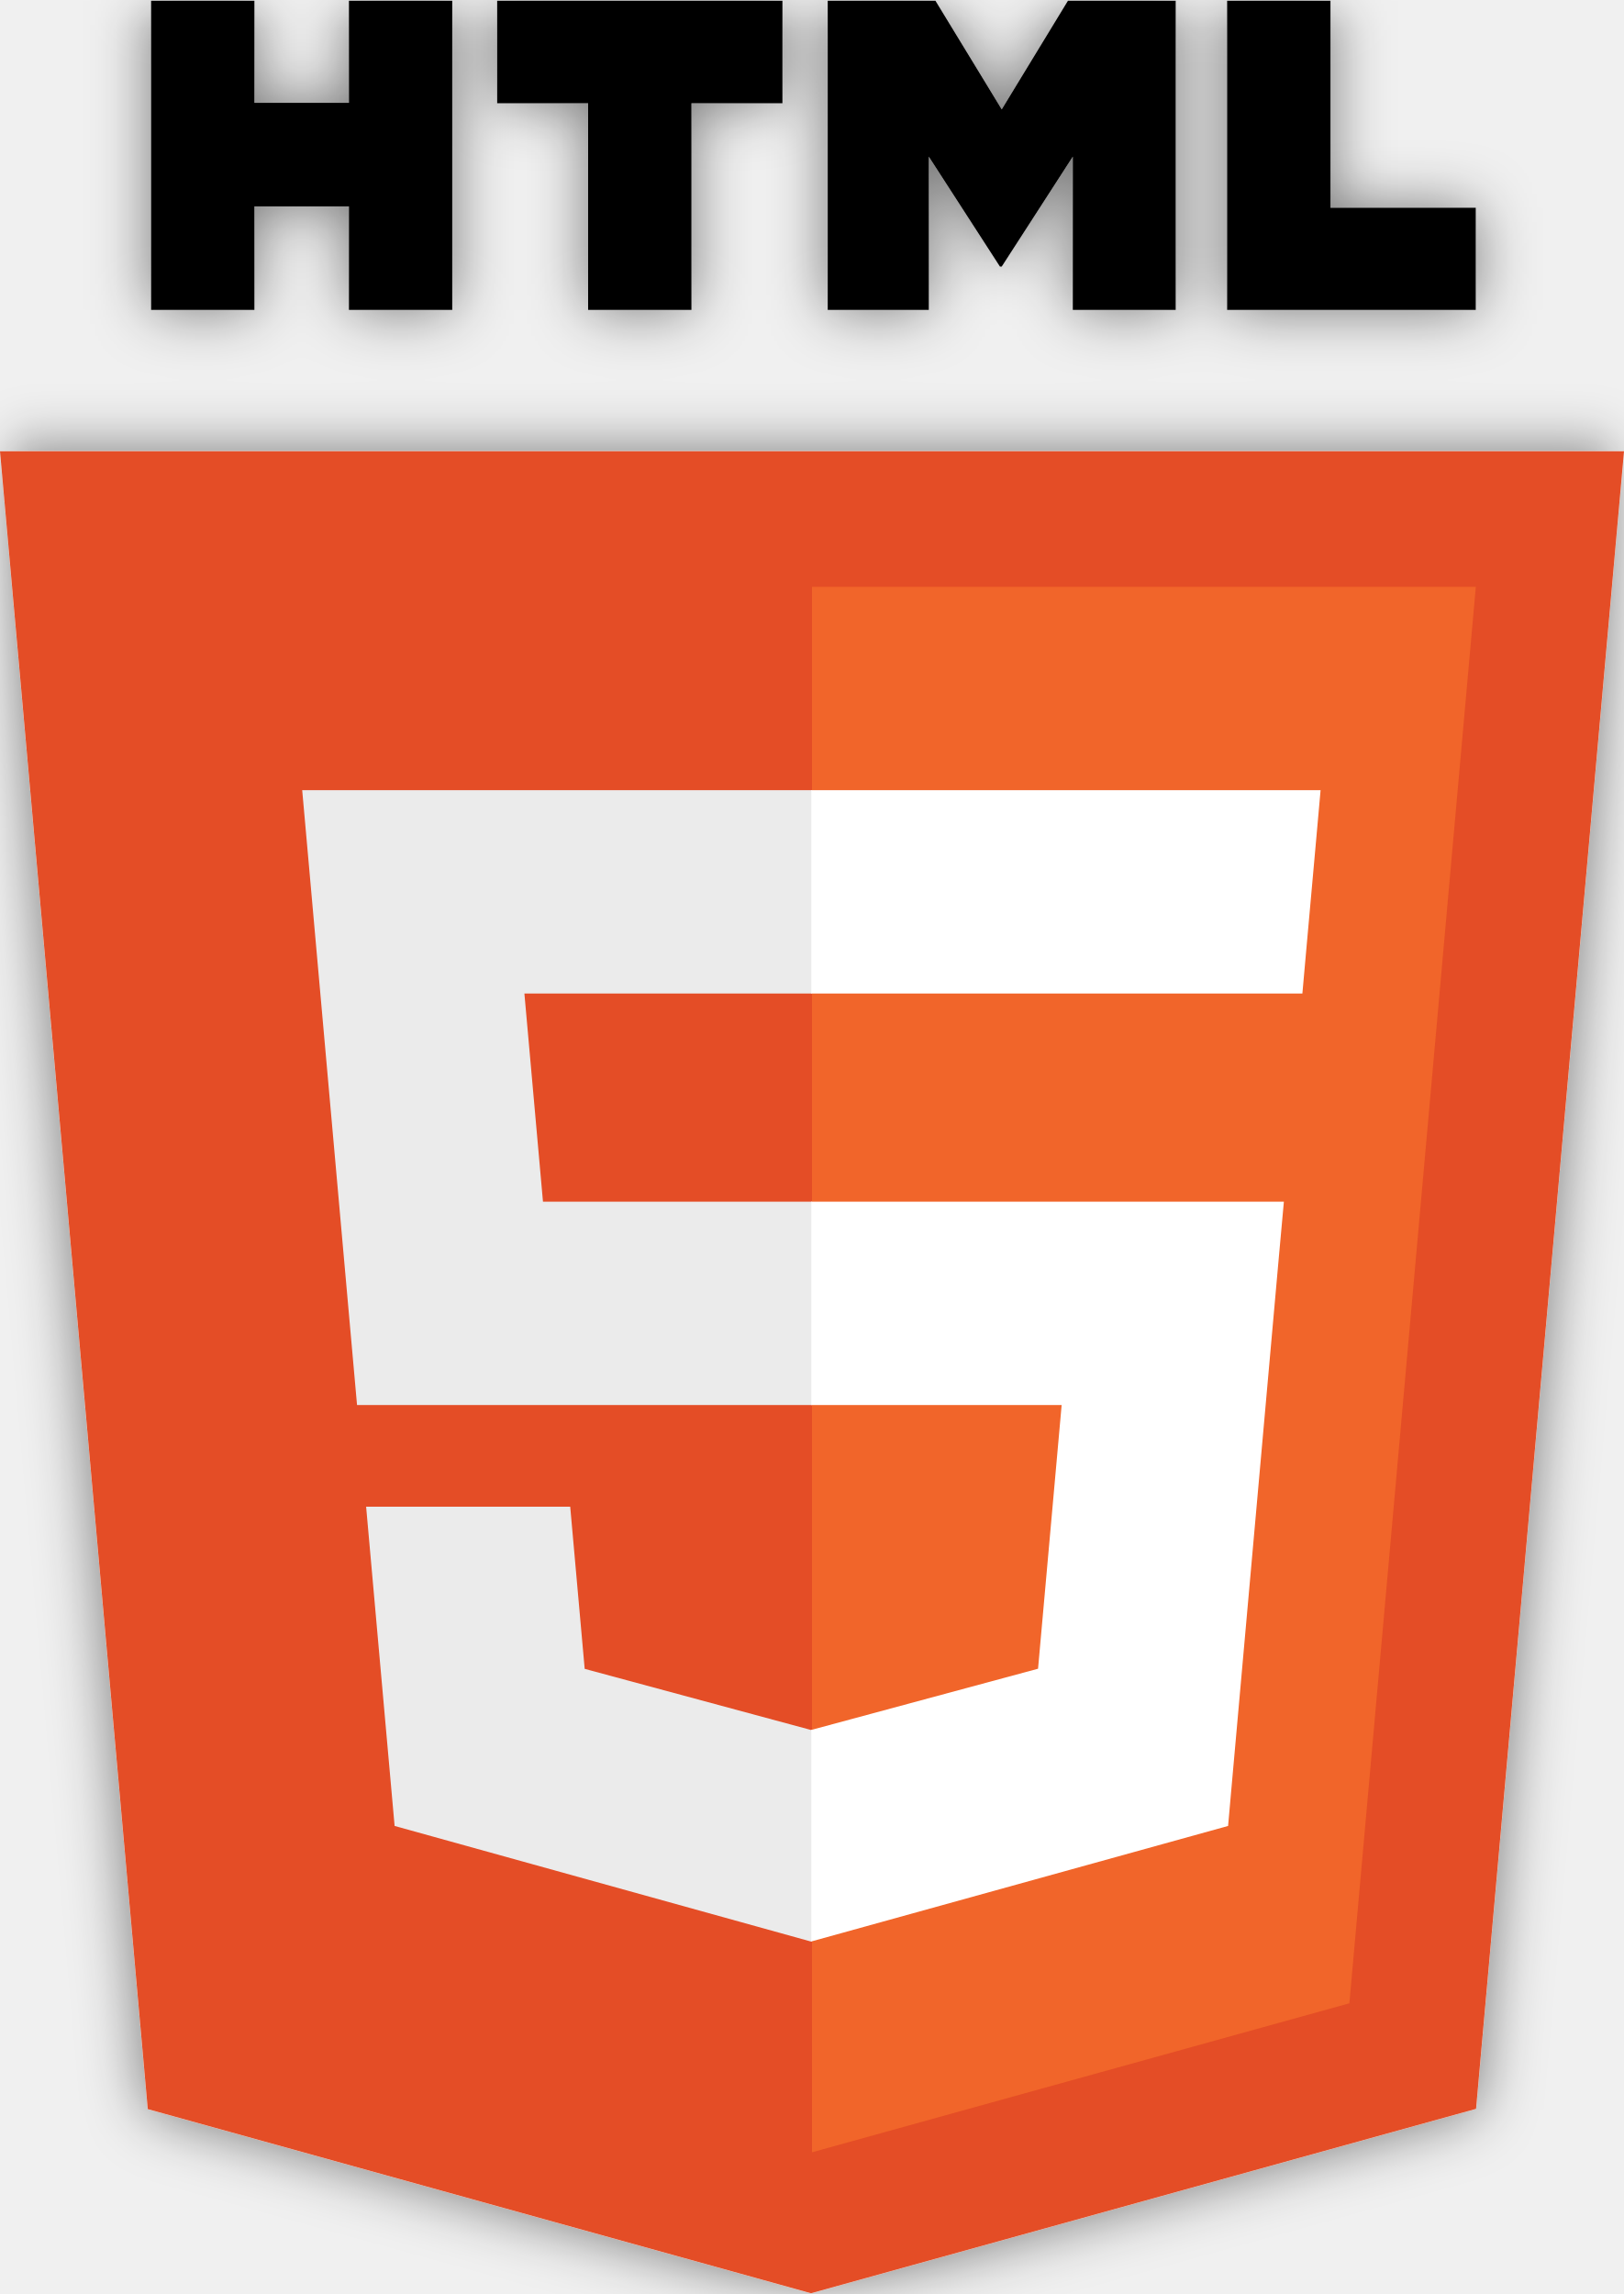
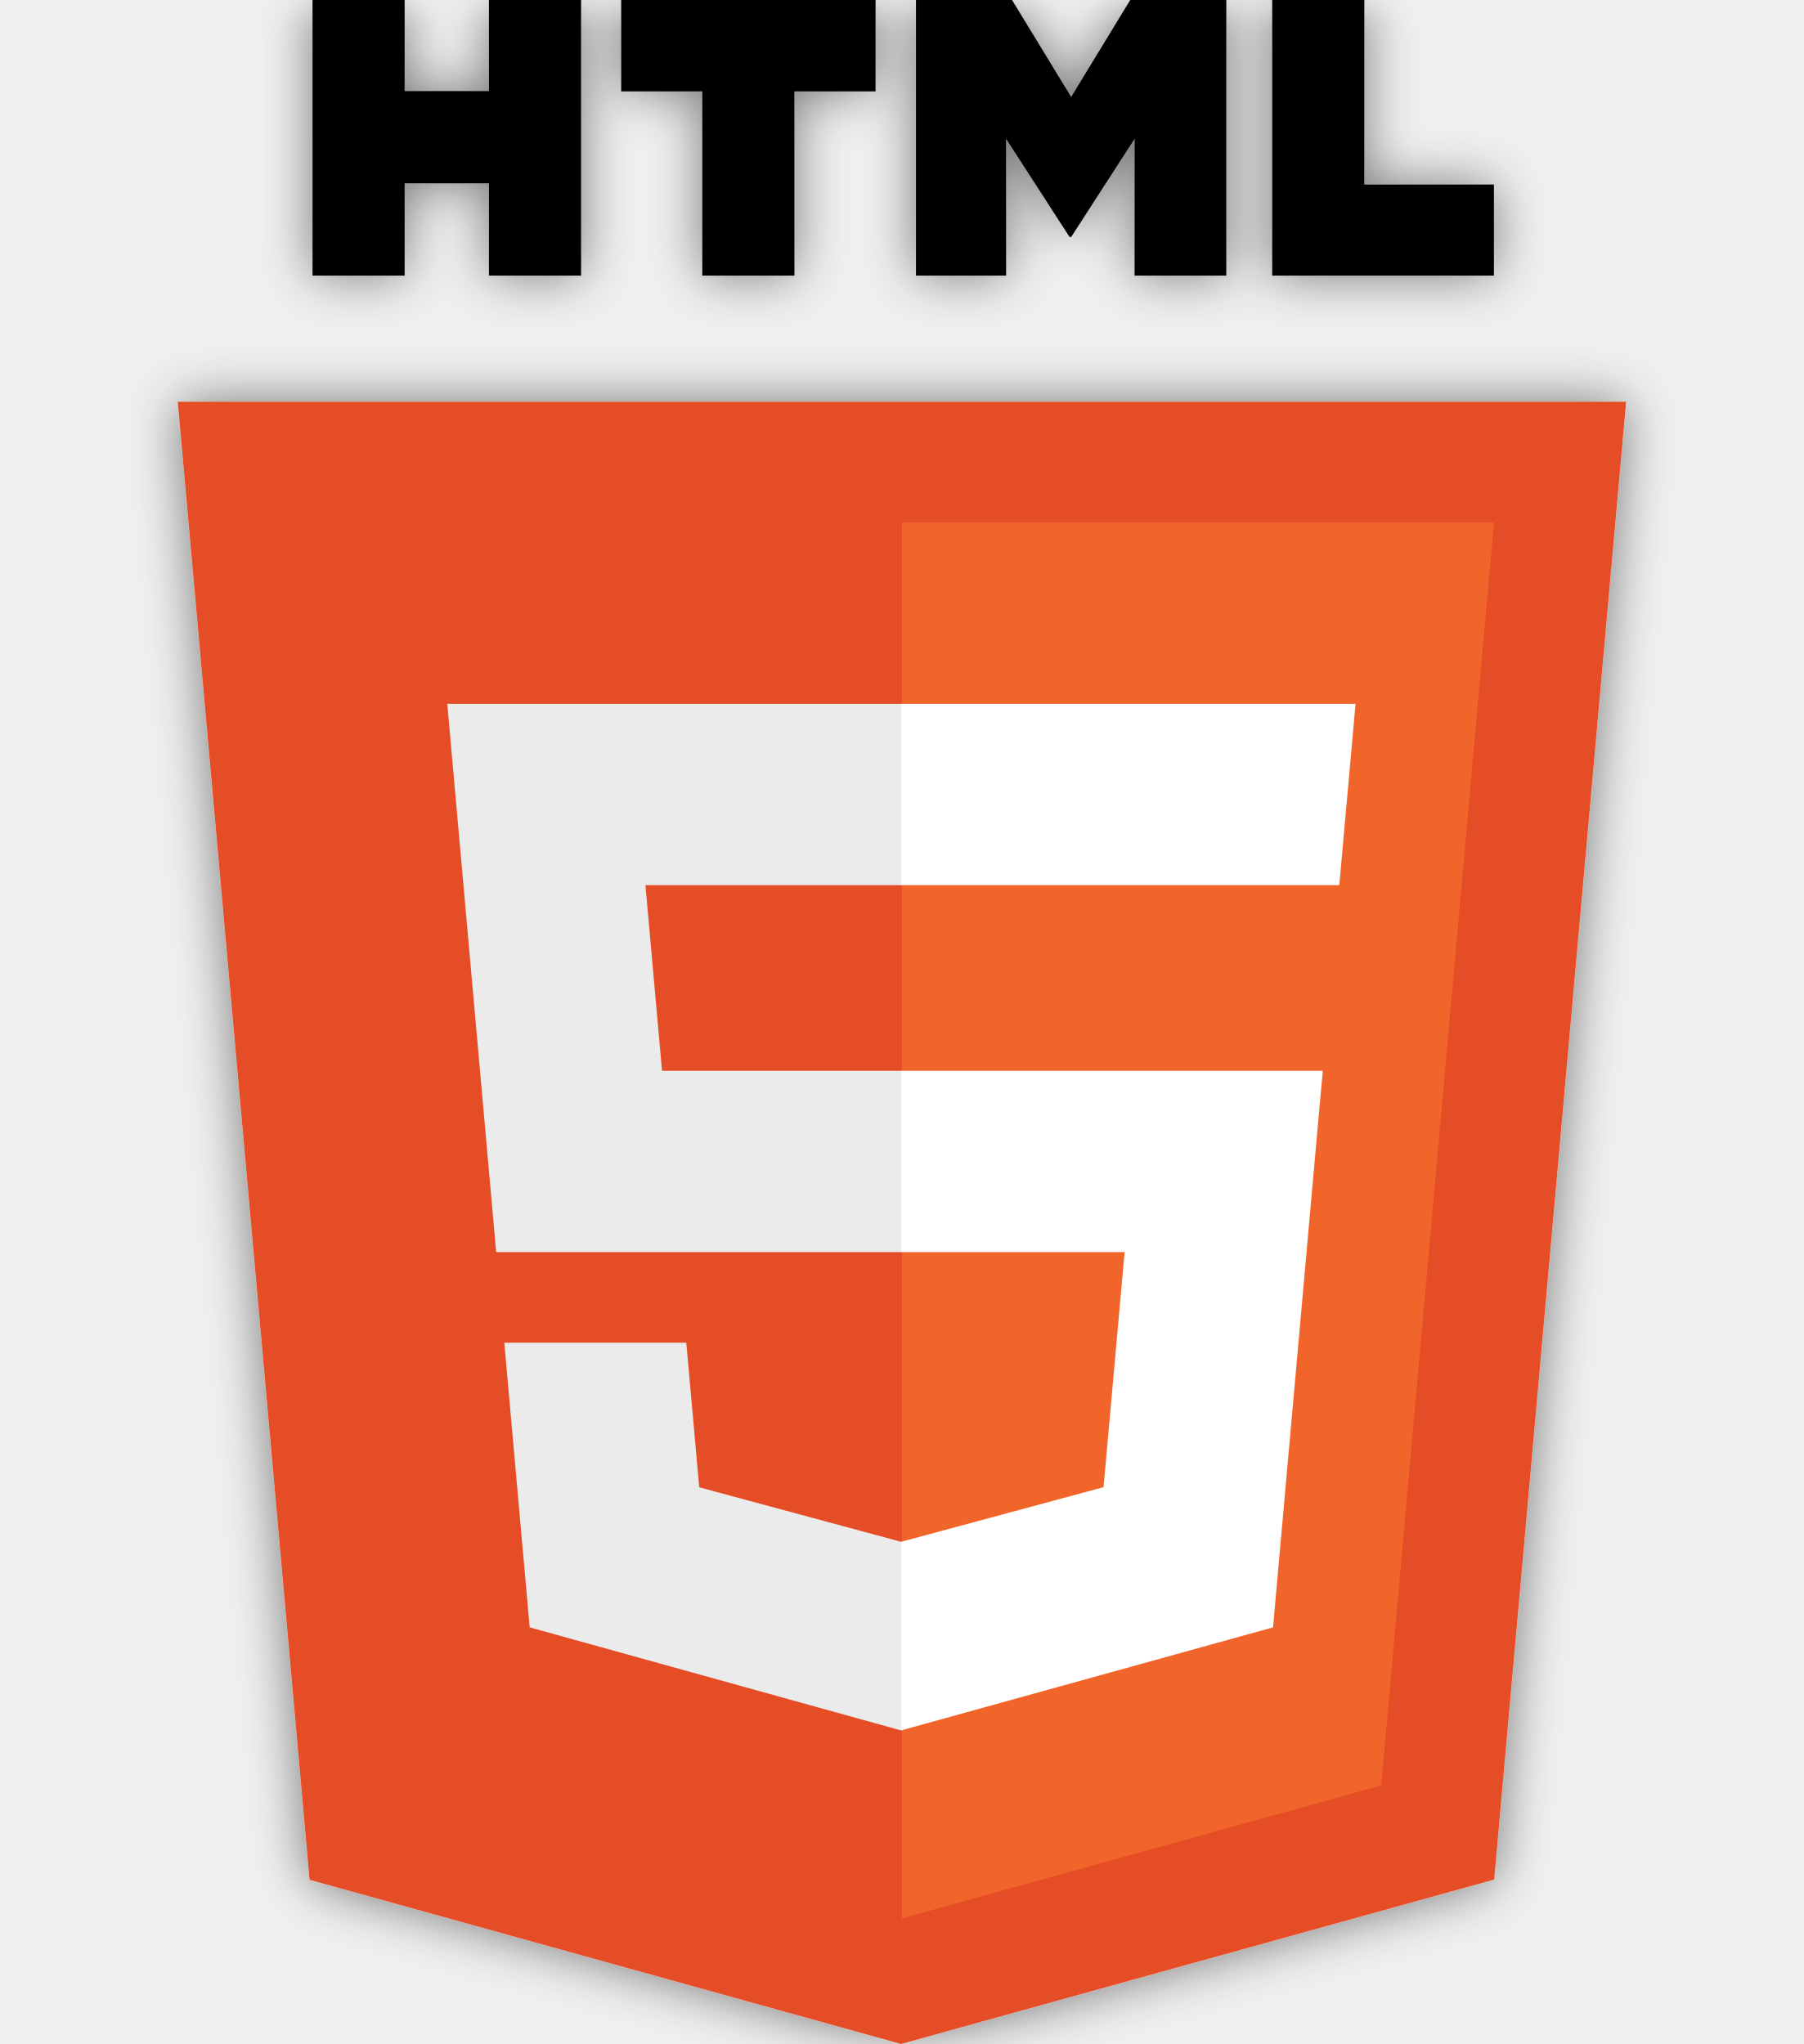
- <svg xmlns="http://www.w3.org/2000/svg" width="177" height="250" viewBox="221.807 89.47 440 621.061" enable-background="new 221.807 89.47 440 621.061">
+ <svg xmlns="http://www.w3.org/2000/svg" width="150" height="170" viewBox="221.807 89.47 440 621.061" enable-background="new 221.807 89.47 440 621.061">
  <filter id="a" width="150%" height="150%" x="-5%" y="-5%">
    <feFlood flood-color="#000" result="floodFill" flood-opacity=".5" />
    <feComposite in="floodFill" in2="SourceAlpha" operator="in" result="coloredAlpha" />
    <feGaussianBlur in="coloredAlpha" result="blur" stdDeviation="8" />
    <feComposite in="blur" in2="SourceGraphic" operator="out" result="maskedOffsetBlur" />
    <feMerge>
      <feMergeNode in="maskedOffsetBlur" />
      <feMergeNode in="SourceGraphic" />
    </feMerge>
  </filter>
  <g filter="url(#a)">
    <path fill="#e44d26" d="M261.849 660.647l-40.042-449.125h440l-40.086 449.054-180.184 49.954z" />
    <path fill="#f16529" d="M441.807 672.348l145.596-40.367 34.258-383.735H441.807z" />
    <path fill="#ebebeb" d="M441.807 414.82h-72.888l-5.035-56.406h77.923V303.33H303.683l1.32 14.778 13.538 151.794h123.266zM441.807 557.876l-.242.066-61.346-16.566-3.922-43.93h-55.294l7.718 86.489 112.834 31.323.252-.071z" />
    <path d="M262.745 89.47h27.992v27.656h25.606V89.47h27.993v83.75h-27.993v-28.044h-25.606v28.044h-27.99l-.002-83.75zM381.149 117.244h-24.642V89.47H433.8v27.774h-24.654v55.976H381.15v-55.976h-.001zM446.065 89.47h29.19l17.955 29.428 17.938-29.428h29.2v83.75h-27.882v-41.512l-19.259 29.778h-.481l-19.272-29.778v41.512h-27.39V89.47zM554.277 89.47h28v56.068h39.368v27.682h-67.368V89.47z" />
    <path fill="#fff" d="M441.617 414.82v55.082h67.83l-6.395 71.44-61.435 16.58v57.307l112.924-31.294.826-9.309 12.946-145.014 1.344-14.792h-14.842zM441.617 303.33v55.084H574.67l1.103-12.382 2.51-27.924 1.318-14.778z" />
  </g>
</svg>
